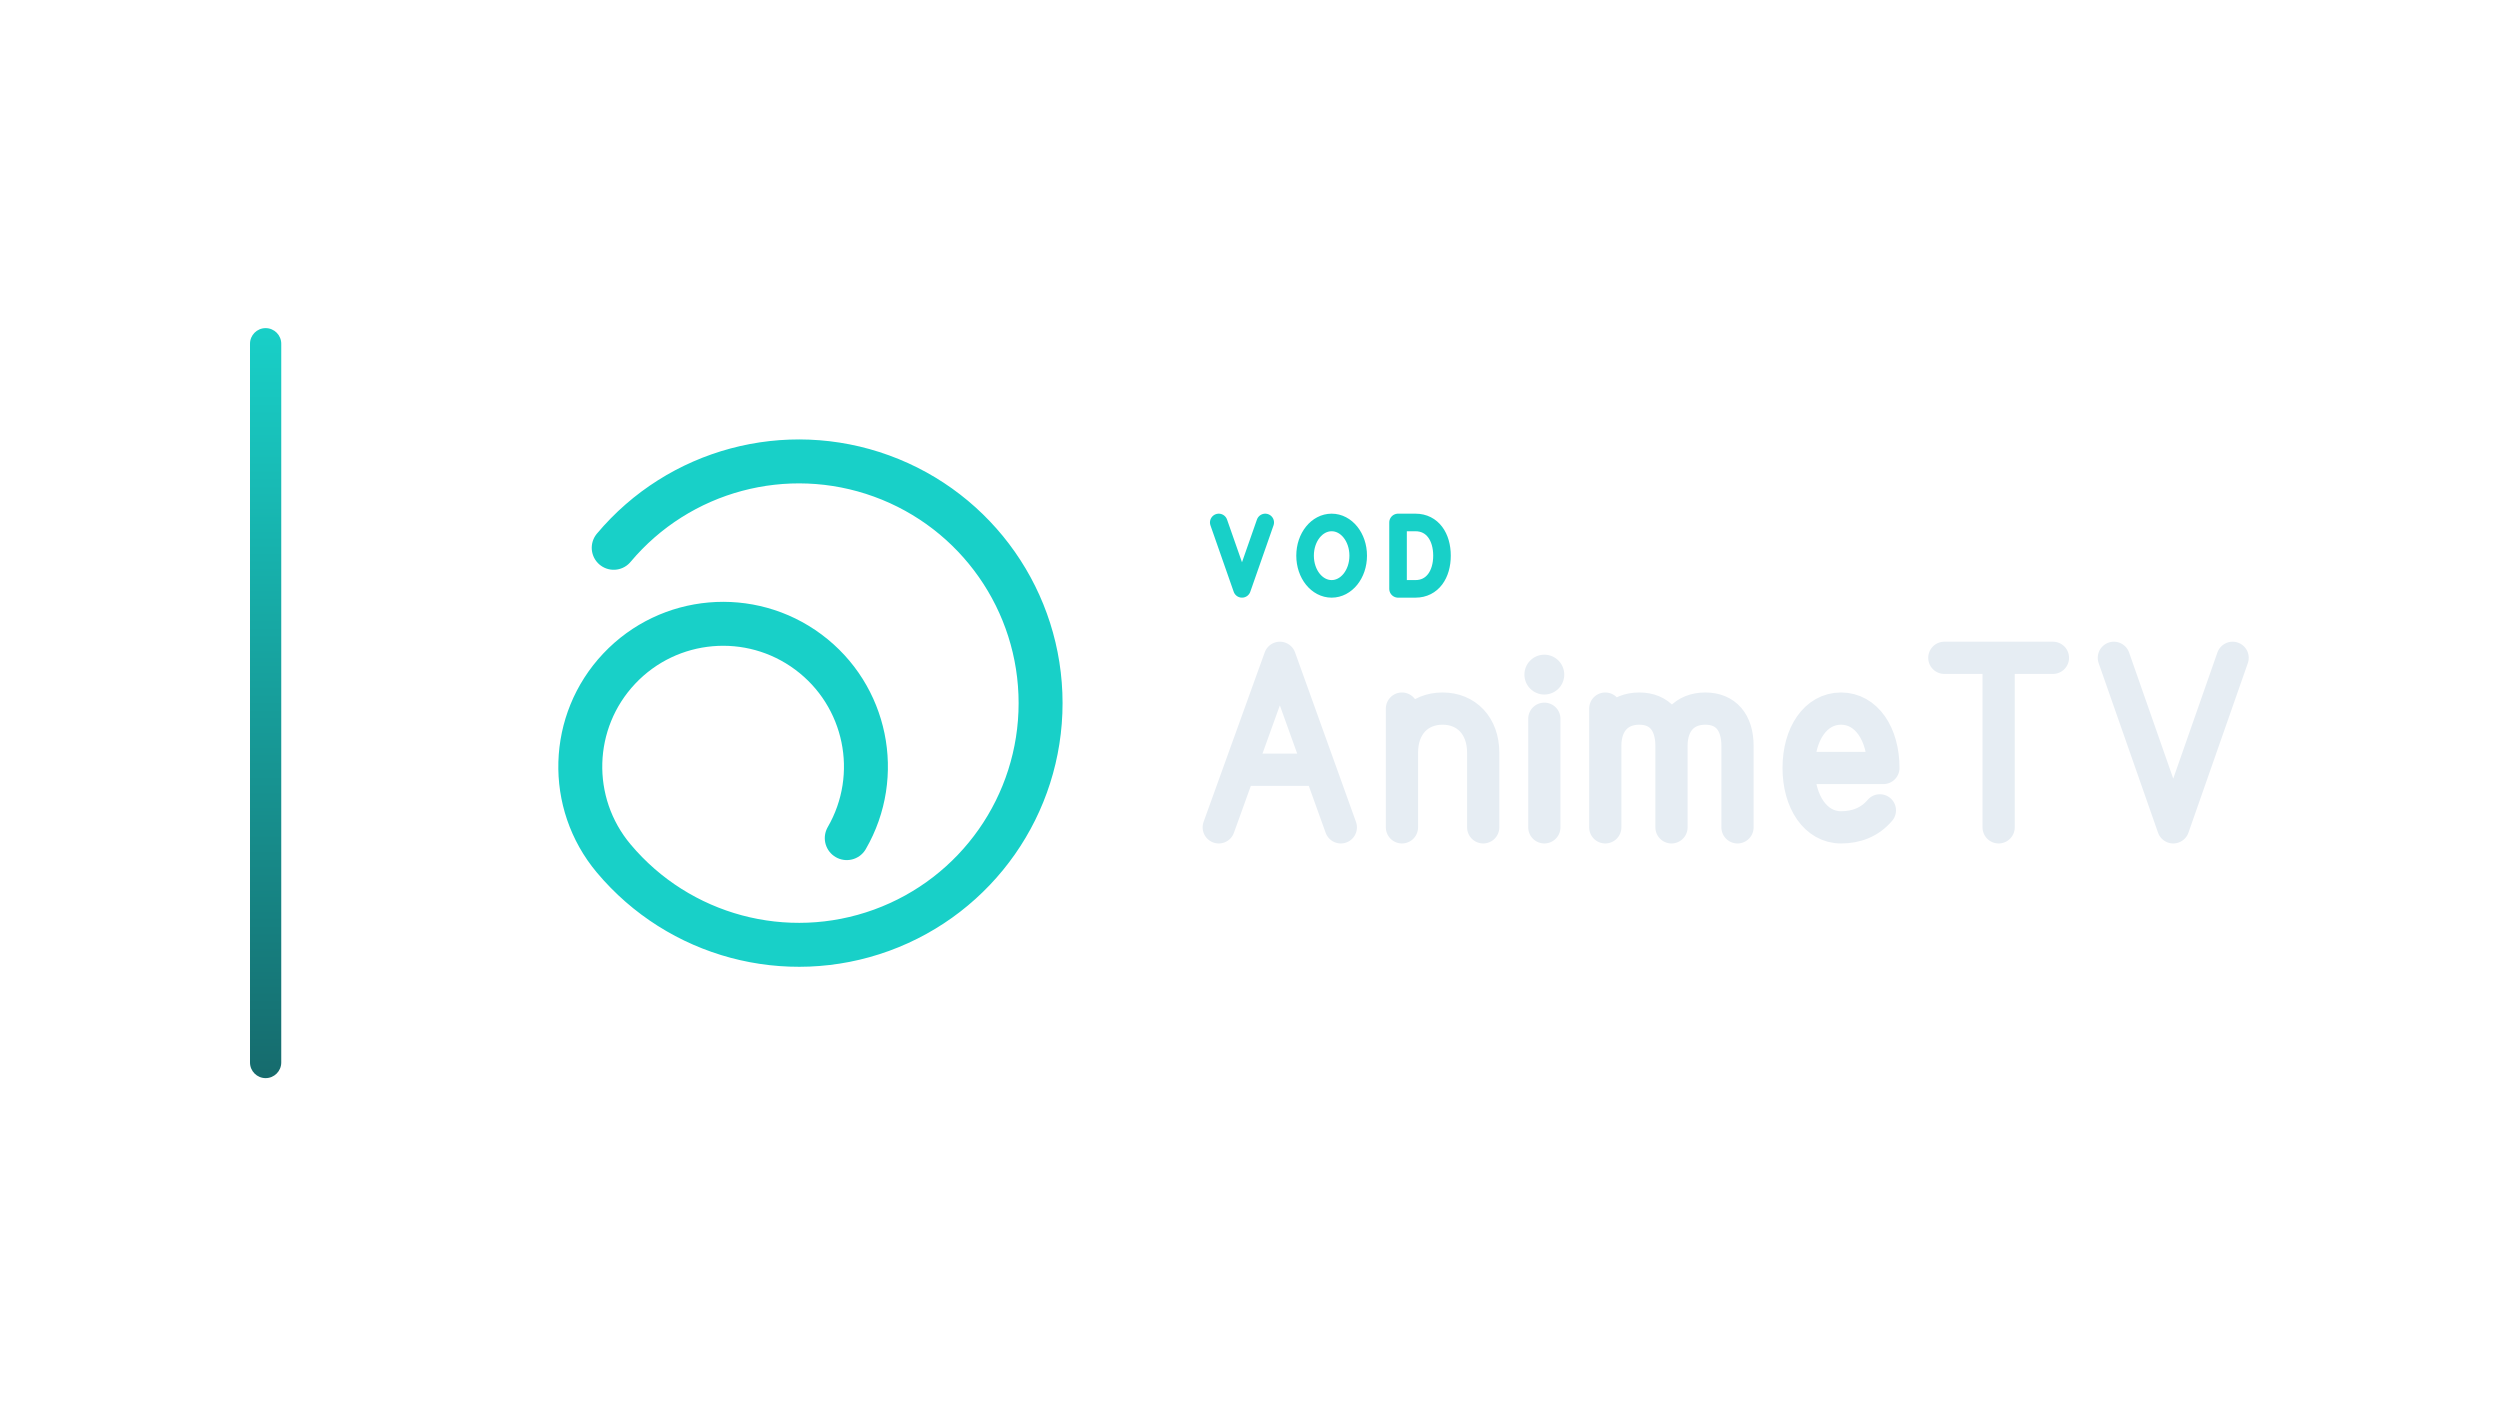
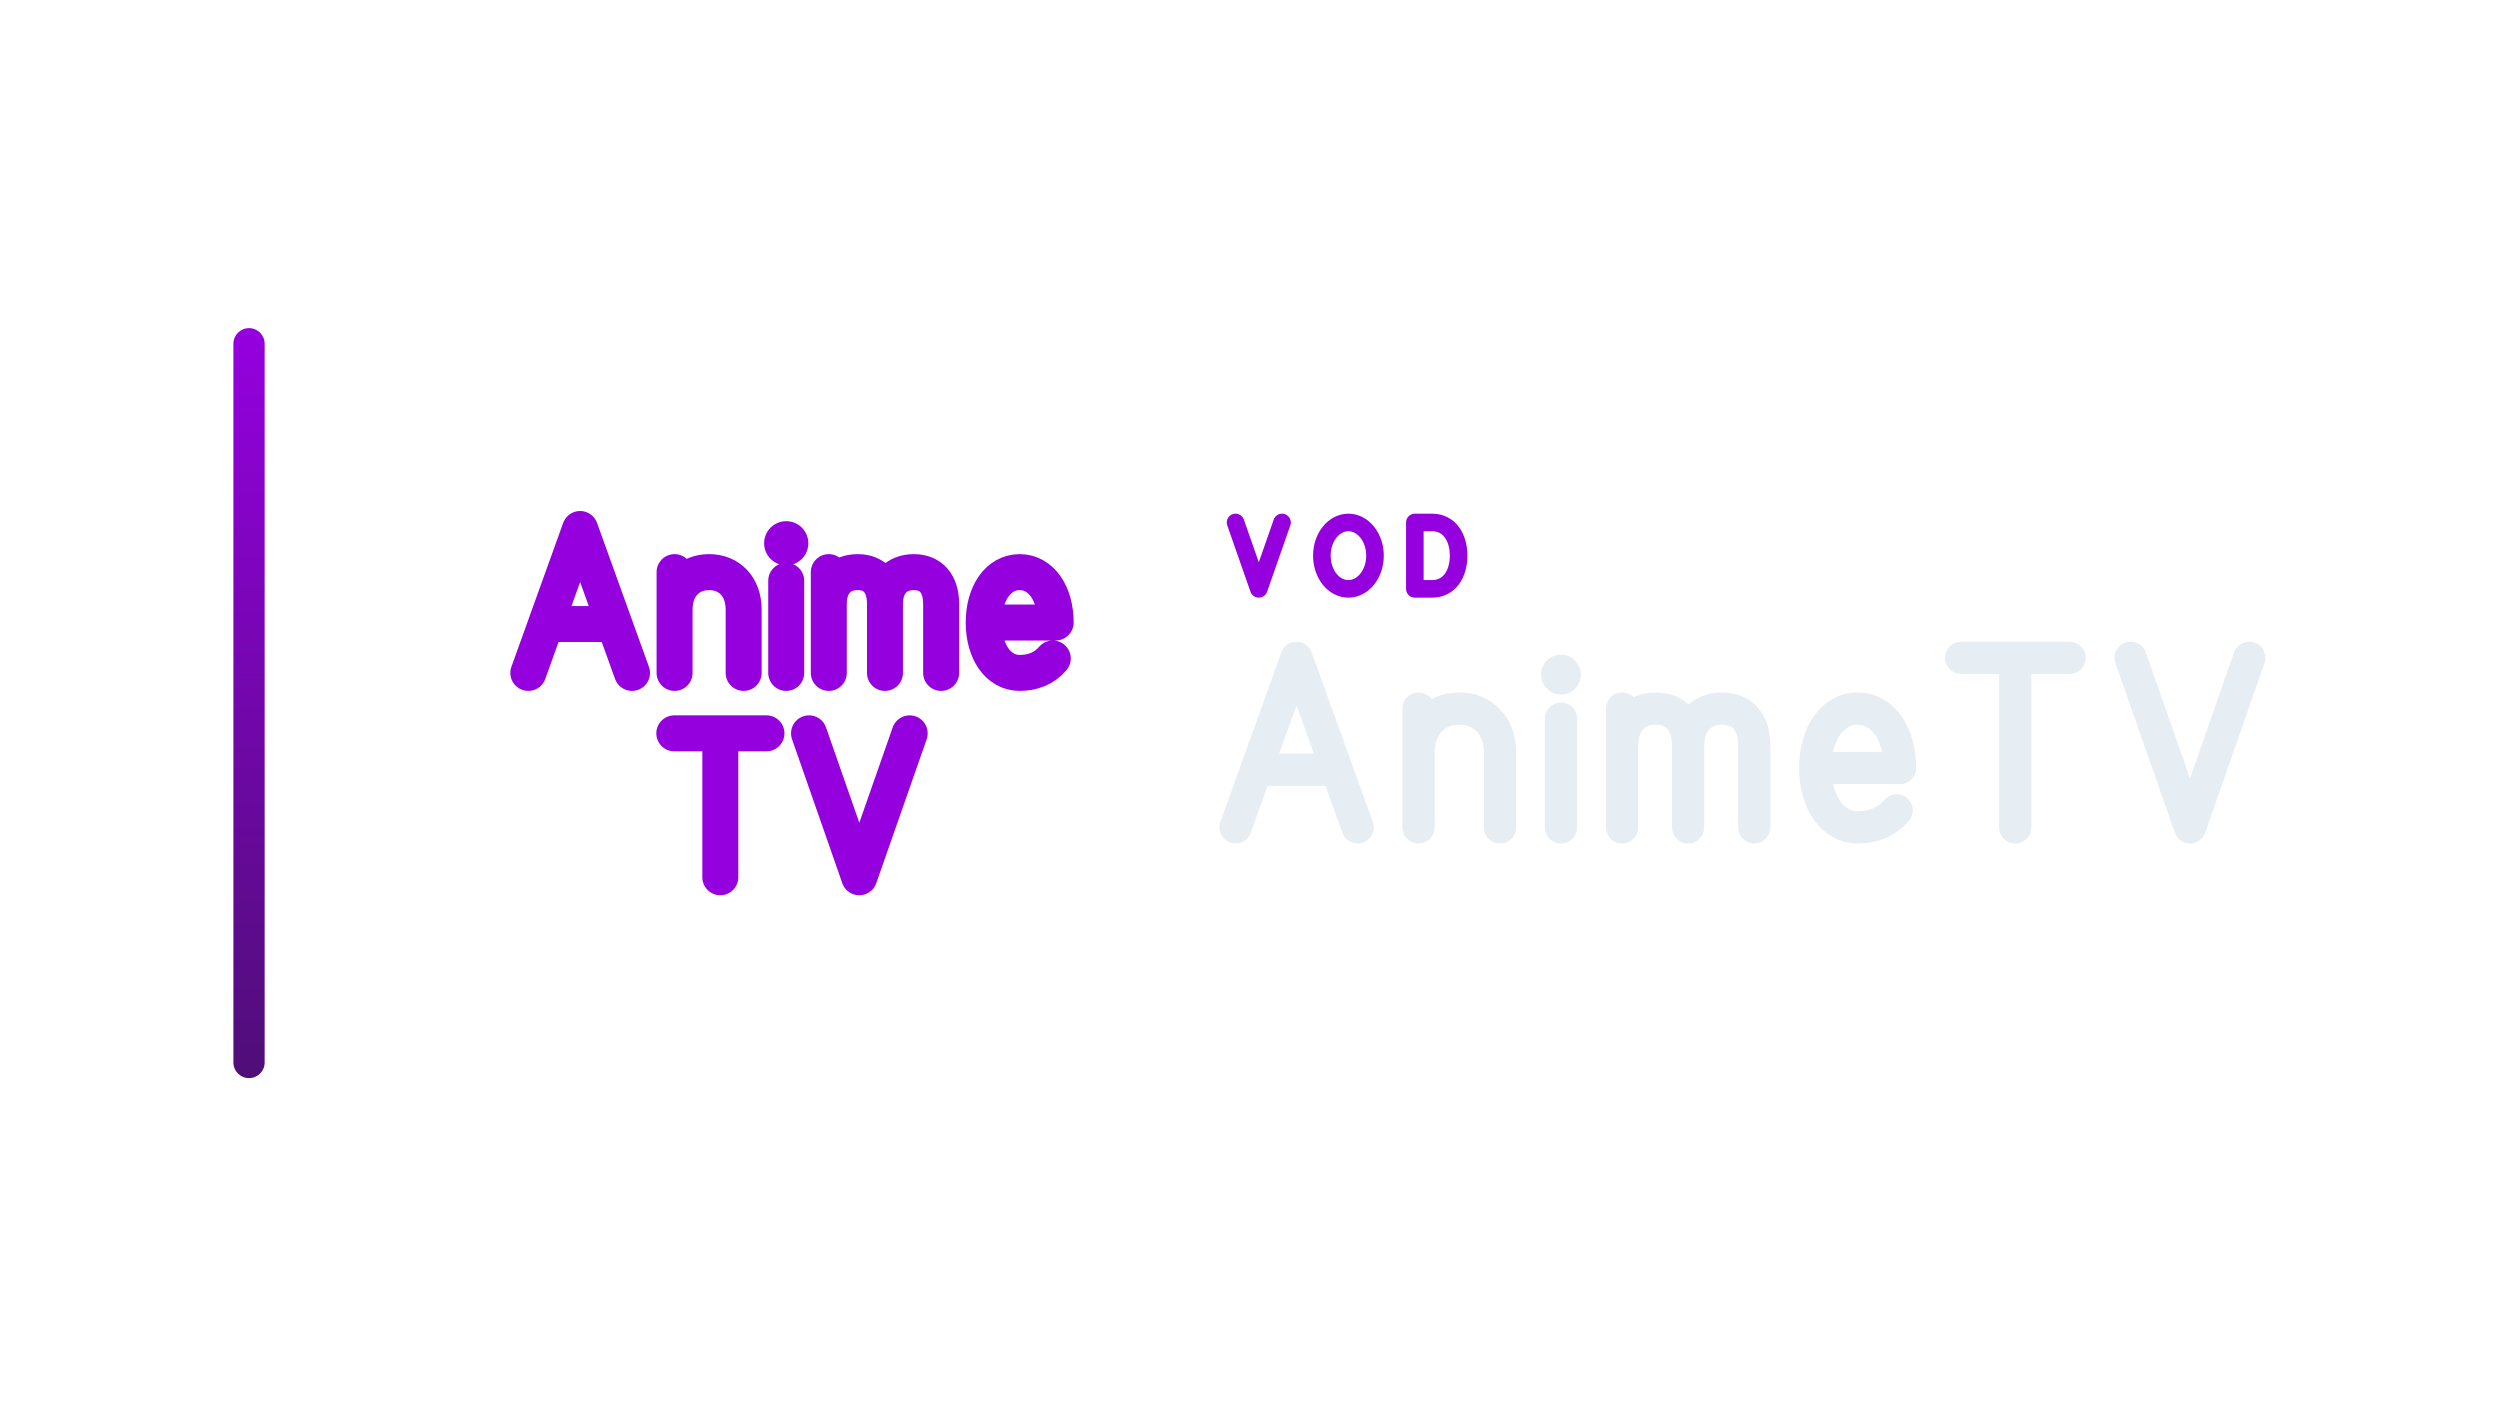
<svg xmlns="http://www.w3.org/2000/svg" width="1280" height="720" viewBox="0 0 1280 720">
-   <g transform="translate(58.0,0.0)">
+   <g transform="translate(49.5,0.0)">
    <defs>
      <linearGradient id="cbRail" x1="0" y1="0" x2="0" y2="1">
-         <stop offset="0%" stop-color="#18D0C8" />
-         <stop offset="100%" stop-color="#166B6D" />
+         <stop offset="0%" stop-color="#9500DF" />
+         <stop offset="100%" stop-color="#4F0E78" />
      </linearGradient>
    </defs>
    <rect x="70" y="168" width="16" height="384" rx="8.0" fill="url(#cbRail)" />
-     <g transform="translate(171,180) scale(0.70312)">
-       <path d="M 121.2 142.9 A 176 176 0 1 1 121.2 369.1 A 104 104 0 1 1 290.9 354.3" fill="none" stroke="#18D0C8" stroke-width="32.0" stroke-linecap="round" stroke-linejoin="round" />
+     <g transform="translate(176,180) scale(0.70312)">
+       <path d="M 64.0 234.0 L 101.7 129.2 L 139.5 234.0 M 77.6 198.4 L 125.9 198.4 M 170.5 234.0 L 170.5 160.6 M 170.5 187.9 C 170.5 171.1 181.0 160.6 195.6 160.6 C 210.3 160.6 220.8 171.1 220.8 187.9 L 220.8 234.0 M 251.8 166.9 L 251.8 234.0 M 282.8 234.0 L 282.8 160.6 M 282.8 183.7 C 282.8 169.0 291.2 160.6 303.8 160.6 C 316.4 160.6 323.7 169.0 323.7 183.7 L 323.7 234.0 M 323.7 183.7 C 323.7 169.0 332.1 160.6 344.7 160.6 C 357.2 160.6 364.6 169.0 364.6 183.7 L 364.6 234.0 M 395.6 197.3 L 448.0 197.3 C 448.0 176.3 437.5 160.6 421.8 160.6 C 406.1 160.6 395.6 176.3 395.6 197.3 C 395.6 218.3 406.1 234.0 421.8 234.0 C 431.2 234.0 439.6 230.9 445.9 223.5 M 170.3 278.0 L 237.4 278.0 M 203.8 278.0 L 203.8 382.8 M 268.4 278.0 L 305.0 382.8 L 341.7 278.0" fill="none" stroke="#9500DF" stroke-width="26.2" stroke-linecap="round" stroke-linejoin="round" />
+       <circle cx="251.8" cy="139.6" r="16.1" fill="#9500DF" stroke="none" />
    </g>
-     <path d="M 566.0 267.5 L 577.9 301.5 L 589.8 267.5 M 623.8 267.5 C 631.3 267.5 637.4 275.0 637.4 284.5 C 637.4 294.0 631.3 301.5 623.8 301.5 C 616.3 301.5 610.2 294.0 610.2 284.5 C 610.2 275.0 616.3 267.5 623.8 267.5 Z M 657.8 267.5 L 657.8 301.5 L 666.7 301.5 C 675.5 301.5 680.3 294.0 680.3 284.5 C 680.3 275.0 675.5 267.5 666.7 267.5 Z" fill="none" stroke="#18D0C8" stroke-width="9.0" stroke-linecap="round" stroke-linejoin="round" />
-     <path d="M 566.0 423.6 L 597.3 336.8 L 628.5 423.6 M 577.3 394.1 L 617.2 394.1 M 659.8 423.6 L 659.8 362.8 M 659.8 385.4 C 659.8 371.5 668.4 362.8 680.6 362.8 C 692.7 362.8 701.4 371.5 701.4 385.4 L 701.4 423.6 M 732.7 368.0 L 732.7 423.6 M 763.9 423.6 L 763.9 362.8 M 763.9 381.9 C 763.9 369.8 770.9 362.8 781.3 362.8 C 791.7 362.8 797.8 369.8 797.8 381.9 L 797.8 423.6 M 797.8 381.9 C 797.8 369.8 804.7 362.8 815.1 362.8 C 825.6 362.8 831.6 369.8 831.6 381.9 L 831.6 423.6 M 862.9 393.2 L 906.3 393.2 C 906.3 375.8 897.6 362.8 884.6 362.8 C 871.6 362.8 862.9 375.8 862.9 393.2 C 862.9 410.5 871.6 423.6 884.6 423.6 C 892.4 423.6 899.3 421.0 904.5 414.9 M 937.5 336.8 L 993.1 336.8 M 965.3 336.8 L 965.3 423.6 M 1024.3 336.8 L 1054.7 423.6 L 1085.1 336.8" fill="none" stroke="#E6EDF3" stroke-width="16.5" stroke-linecap="round" stroke-linejoin="round" />
-     <circle cx="732.7" cy="345.4" r="10.2" fill="#E6EDF3" stroke="none" />
+     <path d="M 583.1 267.5 L 595.0 301.5 L 606.9 267.5 M 640.9 267.5 C 648.3 267.5 654.5 275.0 654.5 284.5 C 654.5 294.0 648.3 301.5 640.9 301.5 C 633.4 301.5 627.3 294.0 627.3 284.5 C 627.3 275.0 633.4 267.5 640.9 267.5 Z M 674.9 267.5 L 674.9 301.5 L 683.7 301.5 C 692.5 301.5 697.3 294.0 697.3 284.5 C 697.3 275.0 692.5 267.5 683.7 267.5 Z" fill="none" stroke="#9500DF" stroke-width="9.0" stroke-linecap="round" stroke-linejoin="round" />
+     <path d="M 583.1 423.6 L 614.3 336.8 L 645.6 423.6 M 594.4 394.1 L 634.3 394.1 M 676.8 423.6 L 676.8 362.8 M 676.8 385.4 C 676.8 371.5 685.5 362.8 697.6 362.8 C 709.8 362.8 718.5 371.5 718.5 385.4 L 718.5 423.6 M 749.7 368.0 L 749.7 423.6 M 781.0 423.6 L 781.0 362.8 M 781.0 381.9 C 781.0 369.8 787.9 362.8 798.3 362.8 C 808.7 362.8 814.8 369.8 814.8 381.9 L 814.8 423.6 M 814.8 381.9 C 814.8 369.8 821.8 362.8 832.2 362.8 C 842.6 362.8 848.7 369.8 848.7 381.9 L 848.7 423.6 M 879.9 393.2 L 923.3 393.2 C 923.3 375.8 914.6 362.8 901.6 362.8 C 888.6 362.8 879.9 375.8 879.9 393.2 C 879.9 410.5 888.6 423.6 901.6 423.6 C 909.4 423.6 916.4 421.0 921.6 414.9 M 954.6 336.8 L 1010.1 336.8 M 982.3 336.8 L 982.3 423.6 M 1041.4 336.8 L 1071.8 423.6 L 1102.1 336.8" fill="none" stroke="#E6EDF3" stroke-width="16.5" stroke-linecap="round" stroke-linejoin="round" />
+     <circle cx="749.7" cy="345.4" r="10.2" fill="#E6EDF3" stroke="none" />
  </g>
</svg>
